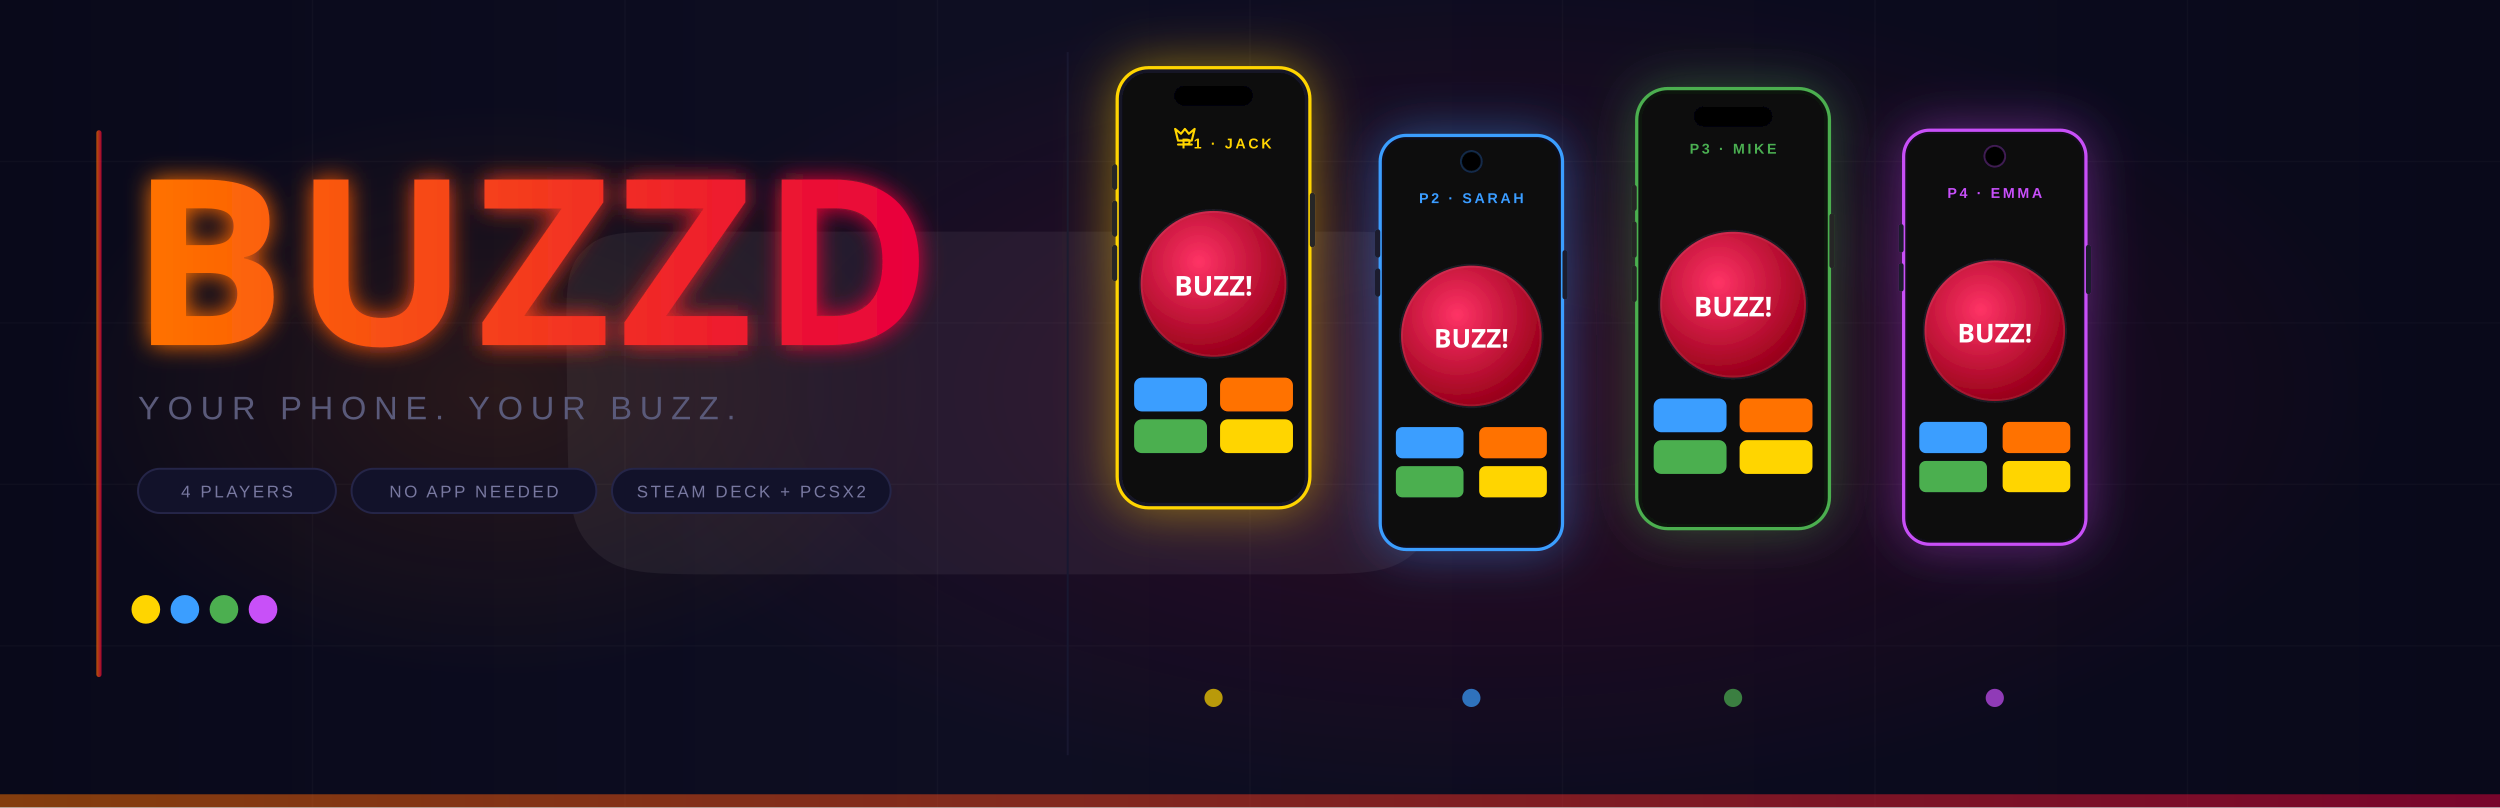
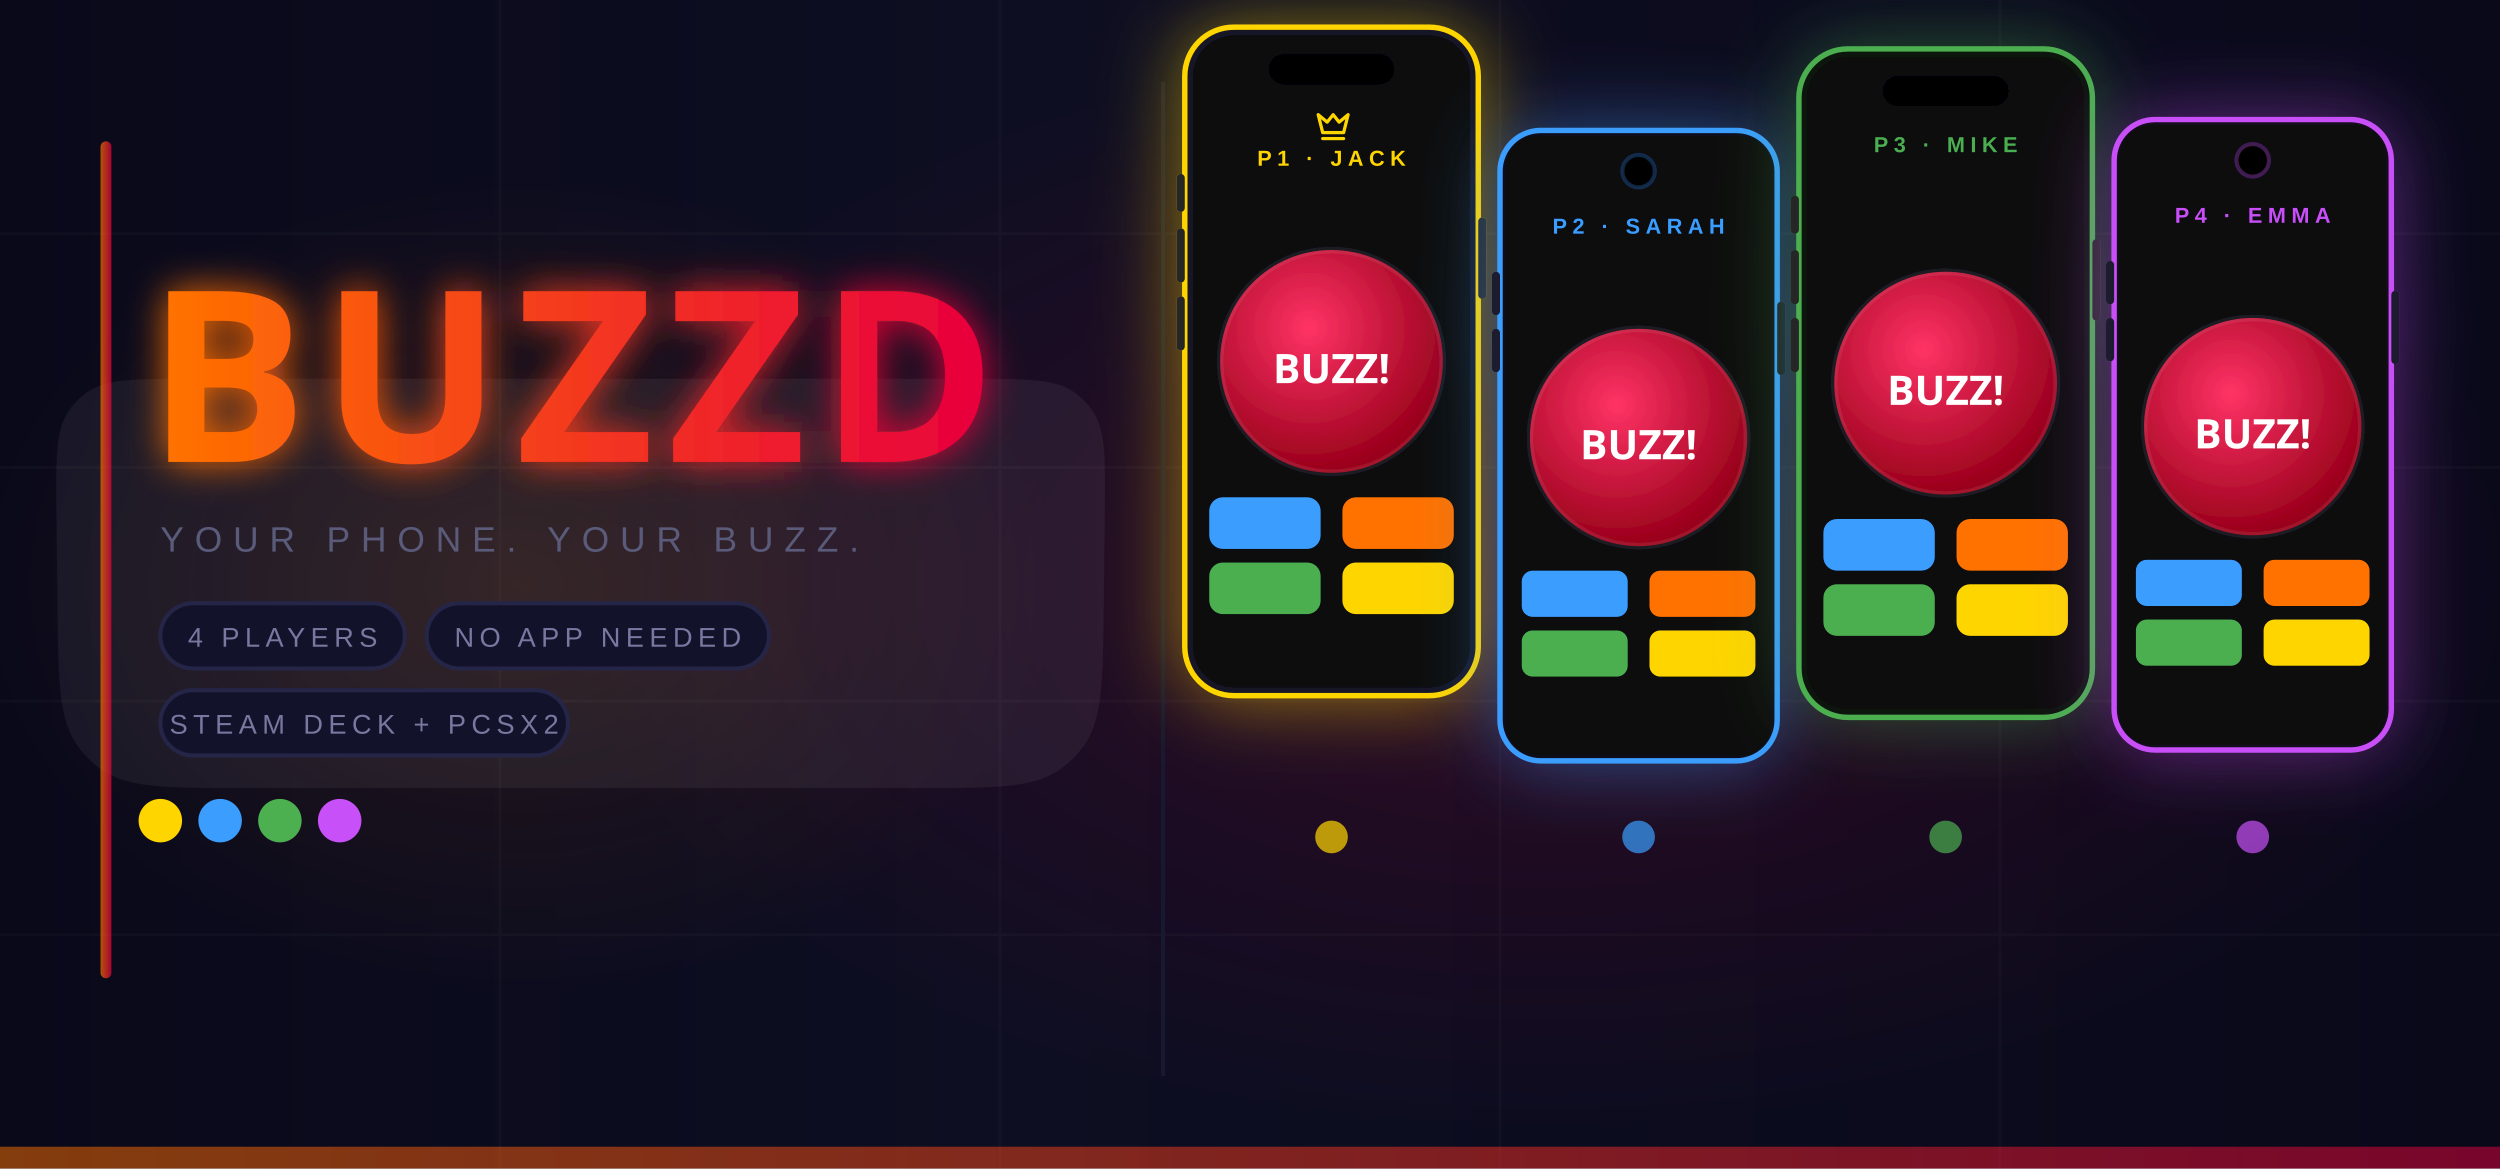
- <svg xmlns="http://www.w3.org/2000/svg" width="1920" height="620" viewBox="0 0 1920 620">
+ <svg xmlns="http://www.w3.org/2000/svg" width="920" height="430" viewBox="0 0 920 430">
  <defs>
    <linearGradient id="bg" x1="0%" y1="0%" x2="100%" y2="0%">
      <stop offset="0%" stop-color="#09091a" />
      <stop offset="40%" stop-color="#0e0e22" />
      <stop offset="100%" stop-color="#09091a" />
    </linearGradient>
    <linearGradient id="titleGrad" x1="0%" y1="0%" x2="100%" y2="0%">
      <stop offset="0%" stop-color="#FF7200" />
      <stop offset="100%" stop-color="#E8003D" />
    </linearGradient>
    <linearGradient id="accentBar" x1="0%" y1="0%" x2="100%" y2="0%">
      <stop offset="0%" stop-color="#FF7200" />
      <stop offset="100%" stop-color="#E8003D" />
    </linearGradient>
    <radialGradient id="buzzFill" cx="40%" cy="35%" r="65%">
      <stop offset="0%" stop-color="#FF3366" />
      <stop offset="100%" stop-color="#99001a" />
    </radialGradient>
    <radialGradient id="gCenter" cx="50%" cy="50%" r="50%">
      <stop offset="0%" stop-color="#E8003D" stop-opacity="0.16" />
      <stop offset="100%" stop-color="#E8003D" stop-opacity="0" />
    </radialGradient>
    <radialGradient id="gLeft" cx="50%" cy="50%" r="50%">
      <stop offset="0%" stop-color="#FF7200" stop-opacity="0.12" />
      <stop offset="100%" stop-color="#FF7200" stop-opacity="0" />
    </radialGradient>
    <filter id="titleGlow" x="-15%" y="-30%" width="130%" height="160%">
-       <feGaussianBlur stdDeviation="9" result="blur" />
+       <feGaussianBlur stdDeviation="7" result="blur" />
      <feMerge>
        <feMergeNode in="blur" />
        <feMergeNode in="SourceGraphic" />
      </feMerge>
    </filter>
    <filter id="pg1" x="-50%" y="-30%" width="200%" height="160%">
-       <feDropShadow dx="0" dy="0" stdDeviation="20" flood-color="#FFD500" flood-opacity="0.50" />
+       <feDropShadow dx="0" dy="0" stdDeviation="14" flood-color="#FFD500" flood-opacity="0.52" />
    </filter>
    <filter id="pg2" x="-50%" y="-30%" width="200%" height="160%">
-       <feDropShadow dx="0" dy="0" stdDeviation="20" flood-color="#3B9EFF" flood-opacity="0.45" />
+       <feDropShadow dx="0" dy="0" stdDeviation="14" flood-color="#3B9EFF" flood-opacity="0.46" />
    </filter>
    <filter id="pg3" x="-50%" y="-30%" width="200%" height="160%">
-       <feDropShadow dx="0" dy="0" stdDeviation="20" flood-color="#4CAF50" flood-opacity="0.42" />
+       <feDropShadow dx="0" dy="0" stdDeviation="14" flood-color="#4CAF50" flood-opacity="0.44" />
    </filter>
    <filter id="pg4" x="-50%" y="-30%" width="200%" height="160%">
-       <feDropShadow dx="0" dy="0" stdDeviation="20" flood-color="#C850F8" flood-opacity="0.42" />
+       <feDropShadow dx="0" dy="0" stdDeviation="14" flood-color="#C850F8" flood-opacity="0.44" />
    </filter>
  </defs>
-   <rect width="1920" height="620" fill="url(#bg)" />
+   <rect width="920" height="430" fill="url(#bg)" />
  <g opacity="0.025" stroke="#ffffff" stroke-width="1">
-     <line x1="0" y1="124" x2="1920" y2="124" />
-     <line x1="0" y1="248" x2="1920" y2="248" />
-     <line x1="0" y1="372" x2="1920" y2="372" />
-     <line x1="0" y1="496" x2="1920" y2="496" />
-     <line x1="240" y1="0" x2="240" y2="620" />
-     <line x1="480" y1="0" x2="480" y2="620" />
-     <line x1="720" y1="0" x2="720" y2="620" />
-     <line x1="960" y1="0" x2="960" y2="620" />
-     <line x1="1200" y1="0" x2="1200" y2="620" />
-     <line x1="1440" y1="0" x2="1440" y2="620" />
-     <line x1="1680" y1="0" x2="1680" y2="620" />
+     <line x1="0" y1="86" x2="920" y2="86" />
+     <line x1="0" y1="172" x2="920" y2="172" />
+     <line x1="0" y1="258" x2="920" y2="258" />
+     <line x1="0" y1="344" x2="920" y2="344" />
+     <line x1="184" y1="0" x2="184" y2="430" />
+     <line x1="368" y1="0" x2="368" y2="430" />
+     <line x1="552" y1="0" x2="552" y2="430" />
+     <line x1="736" y1="0" x2="736" y2="430" />
  </g>
-   <ellipse cx="1140" cy="300" rx="700" ry="320" fill="url(#gCenter)" />
-   <ellipse cx="380" cy="300" rx="340" ry="220" fill="url(#gLeft)" />
-   <g transform="translate(432, 172) scale(0.664)" opacity="0.055">
+   <ellipse cx="570" cy="215" rx="370" ry="200" fill="url(#gCenter)" />
+   <ellipse cx="190" cy="215" rx="200" ry="150" fill="url(#gLeft)" />
+   <g transform="translate(19, 136) scale(0.38)" opacity="0.055">
    <path d="M4.688 138.986C4.078 84.857 3.773 57.792 17.395 38.774C21.792 32.635 27.135 27.231 33.224 22.765C52.088 8.93 79.154 8.93 133.288 8.93H891.302C945.435 8.93 972.502 8.93 991.365 22.765C997.454 27.231 1002.8 32.635 1007.19 38.774C1020.82 57.792 1020.51 84.857 1019.9 138.986L1018.87 230.404C1018.05 303.325 1017.64 339.786 998.847 365.286C992.776 373.525 985.454 380.765 977.146 386.744C951.436 405.247 914.973 405.247 842.047 405.247H182.542C109.616 405.247 73.153 405.247 47.443 386.744C39.136 380.765 31.814 373.525 25.742 365.286C6.951 339.786 6.54 303.325 5.718 230.404L4.688 138.986Z" fill="white" />
  </g>
-   <rect x="74" y="100" width="4" height="420" rx="2" fill="url(#accentBar)" opacity="0.7" />
-   <text x="100" y="265" font-family="Arial Black, Impact, sans-serif" font-size="178" font-weight="900" fill="url(#titleGrad)" letter-spacing="6" filter="url(#titleGlow)">BUZZD</text>
-   <text x="106" y="322" font-family="Arial, sans-serif" font-size="25" fill="#5a5a7a" letter-spacing="6">YOUR PHONE. YOUR BUZZ.</text>
-   <rect x="106" y="360" width="152" height="34" rx="17" fill="#12122a" stroke="#252548" stroke-width="1.5" />
-   <text x="182" y="382" text-anchor="middle" font-family="Arial, sans-serif" font-size="13" fill="#7878a0" letter-spacing="2">4 PLAYERS</text>
-   <rect x="270" y="360" width="188" height="34" rx="17" fill="#12122a" stroke="#252548" stroke-width="1.5" />
-   <text x="364" y="382" text-anchor="middle" font-family="Arial, sans-serif" font-size="13" fill="#7878a0" letter-spacing="2">NO APP NEEDED</text>
-   <rect x="470" y="360" width="214" height="34" rx="17" fill="#12122a" stroke="#252548" stroke-width="1.5" />
-   <text x="577" y="382" text-anchor="middle" font-family="Arial, sans-serif" font-size="13" fill="#7878a0" letter-spacing="2">STEAM DECK + PCSX2</text>
-   <circle cx="112" cy="468" r="11" fill="#FFD500" />
-   <circle cx="142" cy="468" r="11" fill="#3B9EFF" />
-   <circle cx="172" cy="468" r="11" fill="#4CAF50" />
-   <circle cx="202" cy="468" r="11" fill="#C850F8" />
-   <line x1="820" y1="40" x2="820" y2="580" stroke="#181830" stroke-width="1.5" />
-   <g transform="translate(858, 52)" filter="url(#pg1)">
-     <rect x="0" y="0" width="148" height="338" rx="24" fill="#181828" stroke="#FFD500" stroke-width="2.5" />
-     <rect x="4" y="4" width="140" height="330" rx="20" fill="#07070f" />
-     <rect x="44" y="14" width="60" height="15" rx="7.5" fill="#040406" />
-     <g transform="translate(43, 44) scale(0.75)" fill="none" stroke="#FFD500" stroke-width="2.2" stroke-linecap="round" stroke-linejoin="round">
+   <rect x="37" y="52" width="4" height="308" rx="2" fill="url(#accentBar)" opacity="0.7" />
+   <text x="54" y="170" font-family="Arial Black, Impact, sans-serif" font-size="88" font-weight="900" fill="url(#titleGrad)" letter-spacing="5" filter="url(#titleGlow)">BUZZD</text>
+   <text x="59" y="203" font-family="Arial, sans-serif" font-size="13" fill="#5a5a7a" letter-spacing="4">YOUR PHONE. YOUR BUZZ.</text>
+   <rect x="59" y="222" width="90" height="24" rx="12" fill="#12122a" stroke="#252548" stroke-width="1.5" />
+   <text x="104" y="238" text-anchor="middle" font-family="Arial, sans-serif" font-size="10" fill="#7878a0" letter-spacing="2">4 PLAYERS</text>
+   <rect x="157" y="222" width="126" height="24" rx="12" fill="#12122a" stroke="#252548" stroke-width="1.5" />
+   <text x="220" y="238" text-anchor="middle" font-family="Arial, sans-serif" font-size="10" fill="#7878a0" letter-spacing="2">NO APP NEEDED</text>
+   <rect x="59" y="254" width="150" height="24" rx="12" fill="#12122a" stroke="#252548" stroke-width="1.5" />
+   <text x="134" y="270" text-anchor="middle" font-family="Arial, sans-serif" font-size="10" fill="#7878a0" letter-spacing="2">STEAM DECK + PCSX2</text>
+   <circle cx="59" cy="302" r="8" fill="#FFD500" />
+   <circle cx="81" cy="302" r="8" fill="#3B9EFF" />
+   <circle cx="103" cy="302" r="8" fill="#4CAF50" />
+   <circle cx="125" cy="302" r="8" fill="#C850F8" />
+   <line x1="428" y1="30" x2="428" y2="396" stroke="#181830" stroke-width="1.5" />
+   <g transform="translate(436, 10)" filter="url(#pg1)">
+     <rect x="0" y="0" width="108" height="246" rx="18" fill="#181828" stroke="#FFD500" stroke-width="2" />
+     <rect x="3" y="3" width="102" height="240" rx="15" fill="#07070f" />
+     <rect x="31" y="10" width="46" height="11" rx="5.5" fill="#040406" />
+     <g transform="translate(48, 30) scale(0.55)" fill="none" stroke="#FFD500" stroke-width="2.2" stroke-linecap="round" stroke-linejoin="round">
      <path d="m2 4 3 12h14l3-12-6 5-4-5-4 5-6-5z" />
      <path d="M5 20h14" />
    </g>
-     <text x="84" y="62" text-anchor="middle" font-family="Arial, sans-serif" font-size="11" font-weight="700" fill="#FFD500" letter-spacing="2">P1 · JACK</text>
-     <circle cx="74" cy="166" r="56" fill="url(#buzzFill)" />
-     <circle cx="74" cy="166" r="56" fill="none" stroke="rgba(255,255,255,0.08)" stroke-width="3" />
-     <text x="74" y="175" text-anchor="middle" font-family="Arial Black, sans-serif" font-size="21" fill="white" font-weight="900">BUZZ!</text>
-     <rect x="13" y="238" width="56" height="26" rx="6" fill="#3B9EFF" />
-     <rect x="79" y="238" width="56" height="26" rx="6" fill="#FF7200" />
-     <rect x="13" y="270" width="56" height="26" rx="6" fill="#4CAF50" />
-     <rect x="79" y="270" width="56" height="26" rx="6" fill="#FFD500" />
-     <rect x="-4" y="74" width="4" height="20" rx="2" fill="#252525" />
-     <rect x="-4" y="102" width="4" height="28" rx="2" fill="#252525" />
-     <rect x="-4" y="136" width="4" height="28" rx="2" fill="#252525" />
-     <rect x="148" y="96" width="4" height="42" rx="2" fill="#252525" />
+     <text x="54" y="51" text-anchor="middle" font-family="Arial, sans-serif" font-size="8" font-weight="700" fill="#FFD500" letter-spacing="2">P1 · JACK</text>
+     <circle cx="54" cy="123" r="41" fill="url(#buzzFill)" />
+     <circle cx="54" cy="123" r="41" fill="none" stroke="rgba(255,255,255,0.08)" stroke-width="2.5" />
+     <text x="54" y="131" text-anchor="middle" font-family="Arial Black, sans-serif" font-size="15" fill="white" font-weight="900">BUZZ!</text>
+     <rect x="9" y="173" width="41" height="19" rx="5" fill="#3B9EFF" />
+     <rect x="58" y="173" width="41" height="19" rx="5" fill="#FF7200" />
+     <rect x="9" y="197" width="41" height="19" rx="5" fill="#4CAF50" />
+     <rect x="58" y="197" width="41" height="19" rx="5" fill="#FFD500" />
+     <rect x="-3" y="54" width="3" height="14" rx="1.5" fill="#252525" />
+     <rect x="-3" y="74" width="3" height="20" rx="1.5" fill="#252525" />
+     <rect x="-3" y="99" width="3" height="20" rx="1.5" fill="#252525" />
+     <rect x="108" y="70" width="3" height="30" rx="1.5" fill="#252525" />
  </g>
-   <g transform="translate(1060, 104)" filter="url(#pg2)">
-     <rect x="0" y="0" width="140" height="318" rx="20" fill="#10101e" stroke="#3B9EFF" stroke-width="2.5" />
-     <rect x="3" y="3" width="134" height="312" rx="17" fill="#07070f" />
-     <circle cx="70" cy="20" r="8" fill="#040406" />
-     <circle cx="70" cy="20" r="8" fill="none" stroke="rgba(59,158,255,0.25)" stroke-width="1.5" />
-     <text x="70" y="52" text-anchor="middle" font-family="Arial, sans-serif" font-size="11" font-weight="700" fill="#3B9EFF" letter-spacing="2">P2 · SARAH</text>
-     <circle cx="70" cy="154" r="54" fill="url(#buzzFill)" />
-     <circle cx="70" cy="154" r="54" fill="none" stroke="rgba(255,255,255,0.08)" stroke-width="3" />
-     <text x="70" y="163" text-anchor="middle" font-family="Arial Black, sans-serif" font-size="20" fill="white" font-weight="900">BUZZ!</text>
-     <rect x="12" y="224" width="52" height="24" rx="5" fill="#3B9EFF" />
-     <rect x="76" y="224" width="52" height="24" rx="5" fill="#FF7200" />
-     <rect x="12" y="254" width="52" height="24" rx="5" fill="#4CAF50" />
-     <rect x="76" y="254" width="52" height="24" rx="5" fill="#FFD500" />
-     <rect x="-4" y="72" width="4" height="22" rx="2" fill="#1e1e2e" />
-     <rect x="-4" y="102" width="4" height="22" rx="2" fill="#1e1e2e" />
-     <rect x="140" y="88" width="4" height="38" rx="2" fill="#1e1e2e" />
+   <g transform="translate(552, 48)" filter="url(#pg2)">
+     <rect x="0" y="0" width="102" height="232" rx="15" fill="#10101e" stroke="#3B9EFF" stroke-width="2" />
+     <rect x="2" y="2" width="98" height="228" rx="12" fill="#07070f" />
+     <circle cx="51" cy="15" r="6" fill="#040406" />
+     <circle cx="51" cy="15" r="6" fill="none" stroke="rgba(59,158,255,0.25)" stroke-width="1.5" />
+     <text x="51" y="38" text-anchor="middle" font-family="Arial, sans-serif" font-size="8" font-weight="700" fill="#3B9EFF" letter-spacing="2">P2 · SARAH</text>
+     <circle cx="51" cy="113" r="40" fill="url(#buzzFill)" />
+     <circle cx="51" cy="113" r="40" fill="none" stroke="rgba(255,255,255,0.08)" stroke-width="2.5" />
+     <text x="51" y="121" text-anchor="middle" font-family="Arial Black, sans-serif" font-size="15" fill="white" font-weight="900">BUZZ!</text>
+     <rect x="8" y="162" width="39" height="17" rx="4" fill="#3B9EFF" />
+     <rect x="55" y="162" width="39" height="17" rx="4" fill="#FF7200" />
+     <rect x="8" y="184" width="39" height="17" rx="4" fill="#4CAF50" />
+     <rect x="55" y="184" width="39" height="17" rx="4" fill="#FFD500" />
+     <rect x="-3" y="52" width="3" height="16" rx="1.5" fill="#1e1e2e" />
+     <rect x="-3" y="73" width="3" height="16" rx="1.5" fill="#1e1e2e" />
+     <rect x="102" y="63" width="3" height="27" rx="1.5" fill="#1e1e2e" />
  </g>
-   <g transform="translate(1257, 68)" filter="url(#pg3)">
-     <rect x="0" y="0" width="148" height="338" rx="24" fill="#0e1810" stroke="#4CAF50" stroke-width="2.5" />
-     <rect x="4" y="4" width="140" height="330" rx="20" fill="#07070f" />
-     <rect x="44" y="14" width="60" height="15" rx="7.5" fill="#040406" />
-     <text x="74" y="50" text-anchor="middle" font-family="Arial, sans-serif" font-size="11" font-weight="700" fill="#4CAF50" letter-spacing="2">P3 · MIKE</text>
-     <circle cx="74" cy="166" r="56" fill="url(#buzzFill)" />
-     <circle cx="74" cy="166" r="56" fill="none" stroke="rgba(255,255,255,0.08)" stroke-width="3" />
-     <text x="74" y="175" text-anchor="middle" font-family="Arial Black, sans-serif" font-size="21" fill="white" font-weight="900">BUZZ!</text>
-     <rect x="13" y="238" width="56" height="26" rx="6" fill="#3B9EFF" />
-     <rect x="79" y="238" width="56" height="26" rx="6" fill="#FF7200" />
-     <rect x="13" y="270" width="56" height="26" rx="6" fill="#4CAF50" />
-     <rect x="79" y="270" width="56" height="26" rx="6" fill="#FFD500" />
-     <rect x="-4" y="74" width="4" height="20" rx="2" fill="#252525" />
-     <rect x="-4" y="102" width="4" height="28" rx="2" fill="#252525" />
-     <rect x="-4" y="136" width="4" height="28" rx="2" fill="#252525" />
-     <rect x="148" y="96" width="4" height="42" rx="2" fill="#252525" />
+   <g transform="translate(662, 18)" filter="url(#pg3)">
+     <rect x="0" y="0" width="108" height="246" rx="18" fill="#0e1810" stroke="#4CAF50" stroke-width="2" />
+     <rect x="3" y="3" width="102" height="240" rx="15" fill="#07070f" />
+     <rect x="31" y="10" width="46" height="11" rx="5.5" fill="#040406" />
+     <text x="54" y="38" text-anchor="middle" font-family="Arial, sans-serif" font-size="8" font-weight="700" fill="#4CAF50" letter-spacing="2">P3 · MIKE</text>
+     <circle cx="54" cy="123" r="41" fill="url(#buzzFill)" />
+     <circle cx="54" cy="123" r="41" fill="none" stroke="rgba(255,255,255,0.08)" stroke-width="2.5" />
+     <text x="54" y="131" text-anchor="middle" font-family="Arial Black, sans-serif" font-size="15" fill="white" font-weight="900">BUZZ!</text>
+     <rect x="9" y="173" width="41" height="19" rx="5" fill="#3B9EFF" />
+     <rect x="58" y="173" width="41" height="19" rx="5" fill="#FF7200" />
+     <rect x="9" y="197" width="41" height="19" rx="5" fill="#4CAF50" />
+     <rect x="58" y="197" width="41" height="19" rx="5" fill="#FFD500" />
+     <rect x="-3" y="54" width="3" height="14" rx="1.5" fill="#252525" />
+     <rect x="-3" y="74" width="3" height="20" rx="1.5" fill="#252525" />
+     <rect x="-3" y="99" width="3" height="20" rx="1.5" fill="#252525" />
+     <rect x="108" y="70" width="3" height="30" rx="1.5" fill="#252525" />
  </g>
-   <g transform="translate(1462, 100)" filter="url(#pg4)">
-     <rect x="0" y="0" width="140" height="318" rx="20" fill="#12081a" stroke="#C850F8" stroke-width="2.5" />
-     <rect x="3" y="3" width="134" height="312" rx="17" fill="#07070f" />
-     <circle cx="70" cy="20" r="8" fill="#040406" />
-     <circle cx="70" cy="20" r="8" fill="none" stroke="rgba(200,80,248,0.3)" stroke-width="1.5" />
-     <text x="70" y="52" text-anchor="middle" font-family="Arial, sans-serif" font-size="11" font-weight="700" fill="#C850F8" letter-spacing="2">P4 · EMMA</text>
-     <circle cx="70" cy="154" r="54" fill="url(#buzzFill)" />
-     <circle cx="70" cy="154" r="54" fill="none" stroke="rgba(255,255,255,0.08)" stroke-width="3" />
-     <text x="70" y="163" text-anchor="middle" font-family="Arial Black, sans-serif" font-size="20" fill="white" font-weight="900">BUZZ!</text>
-     <rect x="12" y="224" width="52" height="24" rx="5" fill="#3B9EFF" />
-     <rect x="76" y="224" width="52" height="24" rx="5" fill="#FF7200" />
-     <rect x="12" y="254" width="52" height="24" rx="5" fill="#4CAF50" />
-     <rect x="76" y="254" width="52" height="24" rx="5" fill="#FFD500" />
-     <rect x="-4" y="72" width="4" height="22" rx="2" fill="#1e1e2e" />
-     <rect x="-4" y="102" width="4" height="22" rx="2" fill="#1e1e2e" />
-     <rect x="140" y="88" width="4" height="38" rx="2" fill="#1e1e2e" />
+   <g transform="translate(778, 44)" filter="url(#pg4)">
+     <rect x="0" y="0" width="102" height="232" rx="15" fill="#12081a" stroke="#C850F8" stroke-width="2" />
+     <rect x="2" y="2" width="98" height="228" rx="12" fill="#07070f" />
+     <circle cx="51" cy="15" r="6" fill="#040406" />
+     <circle cx="51" cy="15" r="6" fill="none" stroke="rgba(200,80,248,0.3)" stroke-width="1.5" />
+     <text x="51" y="38" text-anchor="middle" font-family="Arial, sans-serif" font-size="8" font-weight="700" fill="#C850F8" letter-spacing="2">P4 · EMMA</text>
+     <circle cx="51" cy="113" r="40" fill="url(#buzzFill)" />
+     <circle cx="51" cy="113" r="40" fill="none" stroke="rgba(255,255,255,0.08)" stroke-width="2.5" />
+     <text x="51" y="121" text-anchor="middle" font-family="Arial Black, sans-serif" font-size="15" fill="white" font-weight="900">BUZZ!</text>
+     <rect x="8" y="162" width="39" height="17" rx="4" fill="#3B9EFF" />
+     <rect x="55" y="162" width="39" height="17" rx="4" fill="#FF7200" />
+     <rect x="8" y="184" width="39" height="17" rx="4" fill="#4CAF50" />
+     <rect x="55" y="184" width="39" height="17" rx="4" fill="#FFD500" />
+     <rect x="-3" y="52" width="3" height="16" rx="1.5" fill="#1e1e2e" />
+     <rect x="-3" y="73" width="3" height="16" rx="1.5" fill="#1e1e2e" />
+     <rect x="102" y="63" width="3" height="27" rx="1.5" fill="#1e1e2e" />
  </g>
-   <circle cx="932" cy="536" r="7" fill="#FFD500" opacity="0.7" />
-   <circle cx="1130" cy="536" r="7" fill="#3B9EFF" opacity="0.7" />
-   <circle cx="1331" cy="536" r="7" fill="#4CAF50" opacity="0.7" />
-   <circle cx="1532" cy="536" r="7" fill="#C850F8" opacity="0.7" />
-   <rect x="0" y="610" width="1920" height="10" fill="url(#accentBar)" opacity="0.5" />
+   <circle cx="490" cy="308" r="6" fill="#FFD500" opacity="0.7" />
+   <circle cx="603" cy="308" r="6" fill="#3B9EFF" opacity="0.7" />
+   <circle cx="716" cy="308" r="6" fill="#4CAF50" opacity="0.7" />
+   <circle cx="829" cy="308" r="6" fill="#C850F8" opacity="0.7" />
+   <rect x="0" y="422" width="920" height="8" fill="url(#accentBar)" opacity="0.5" />
</svg>
